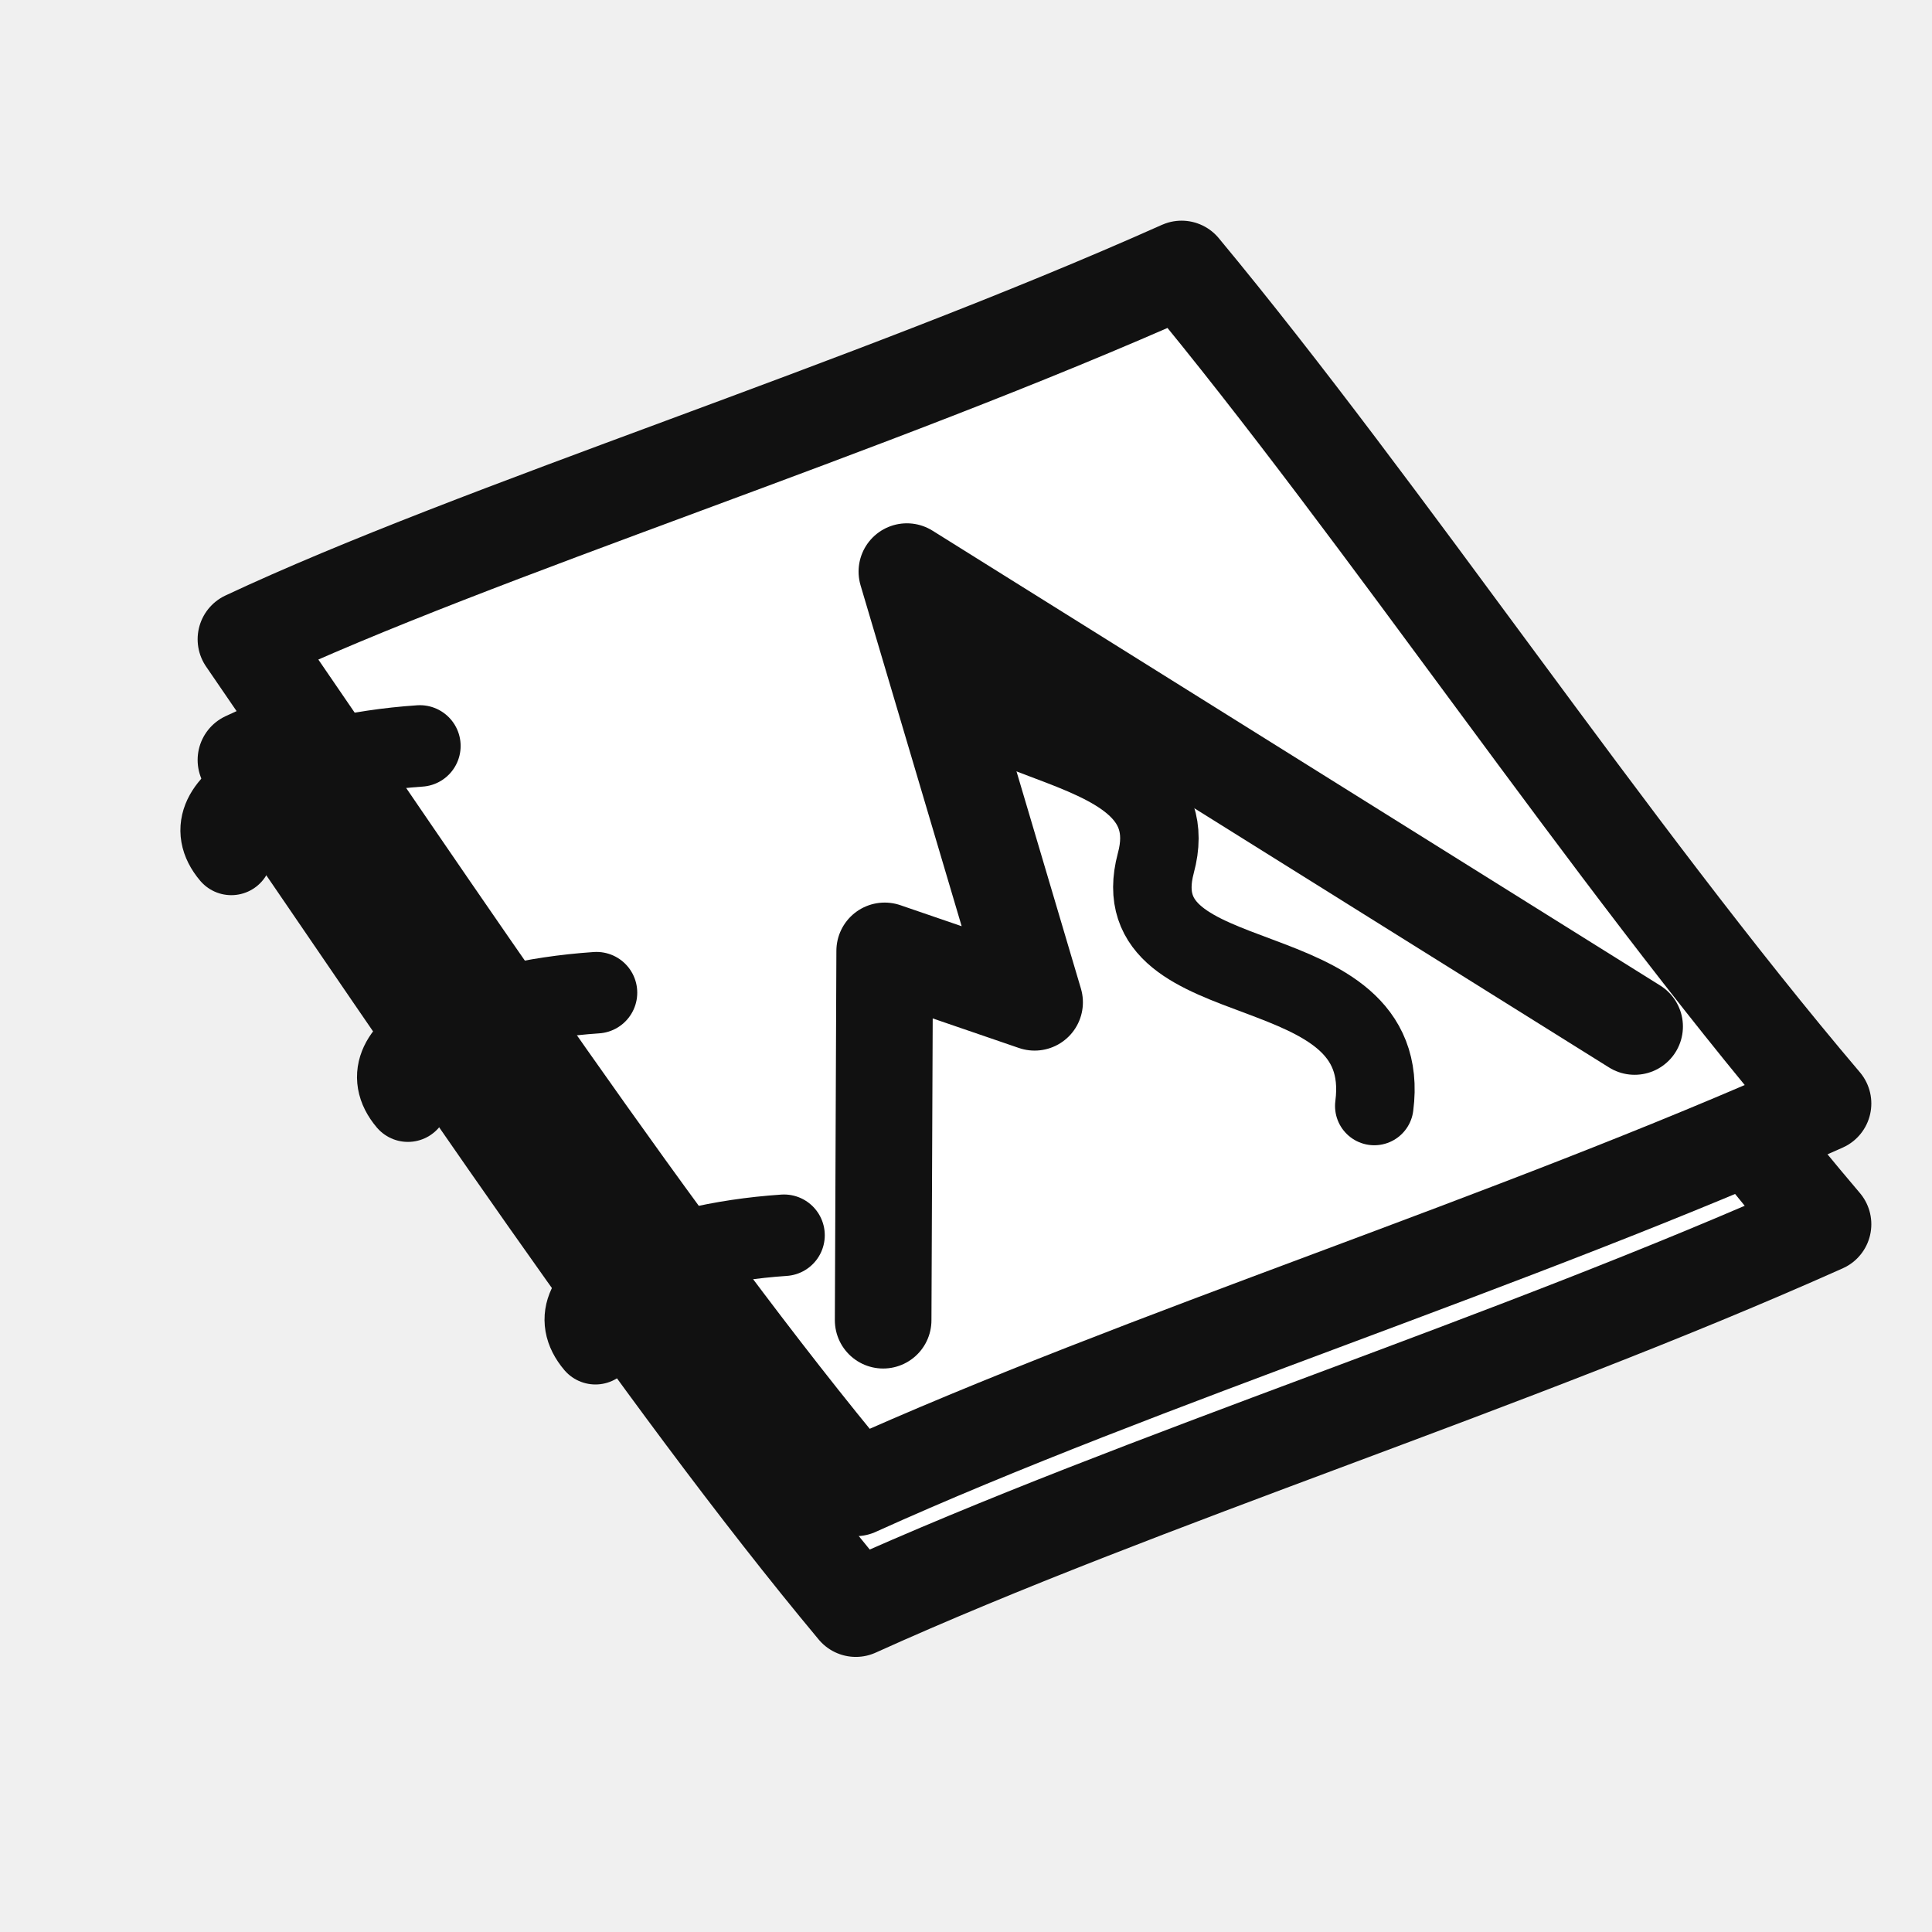
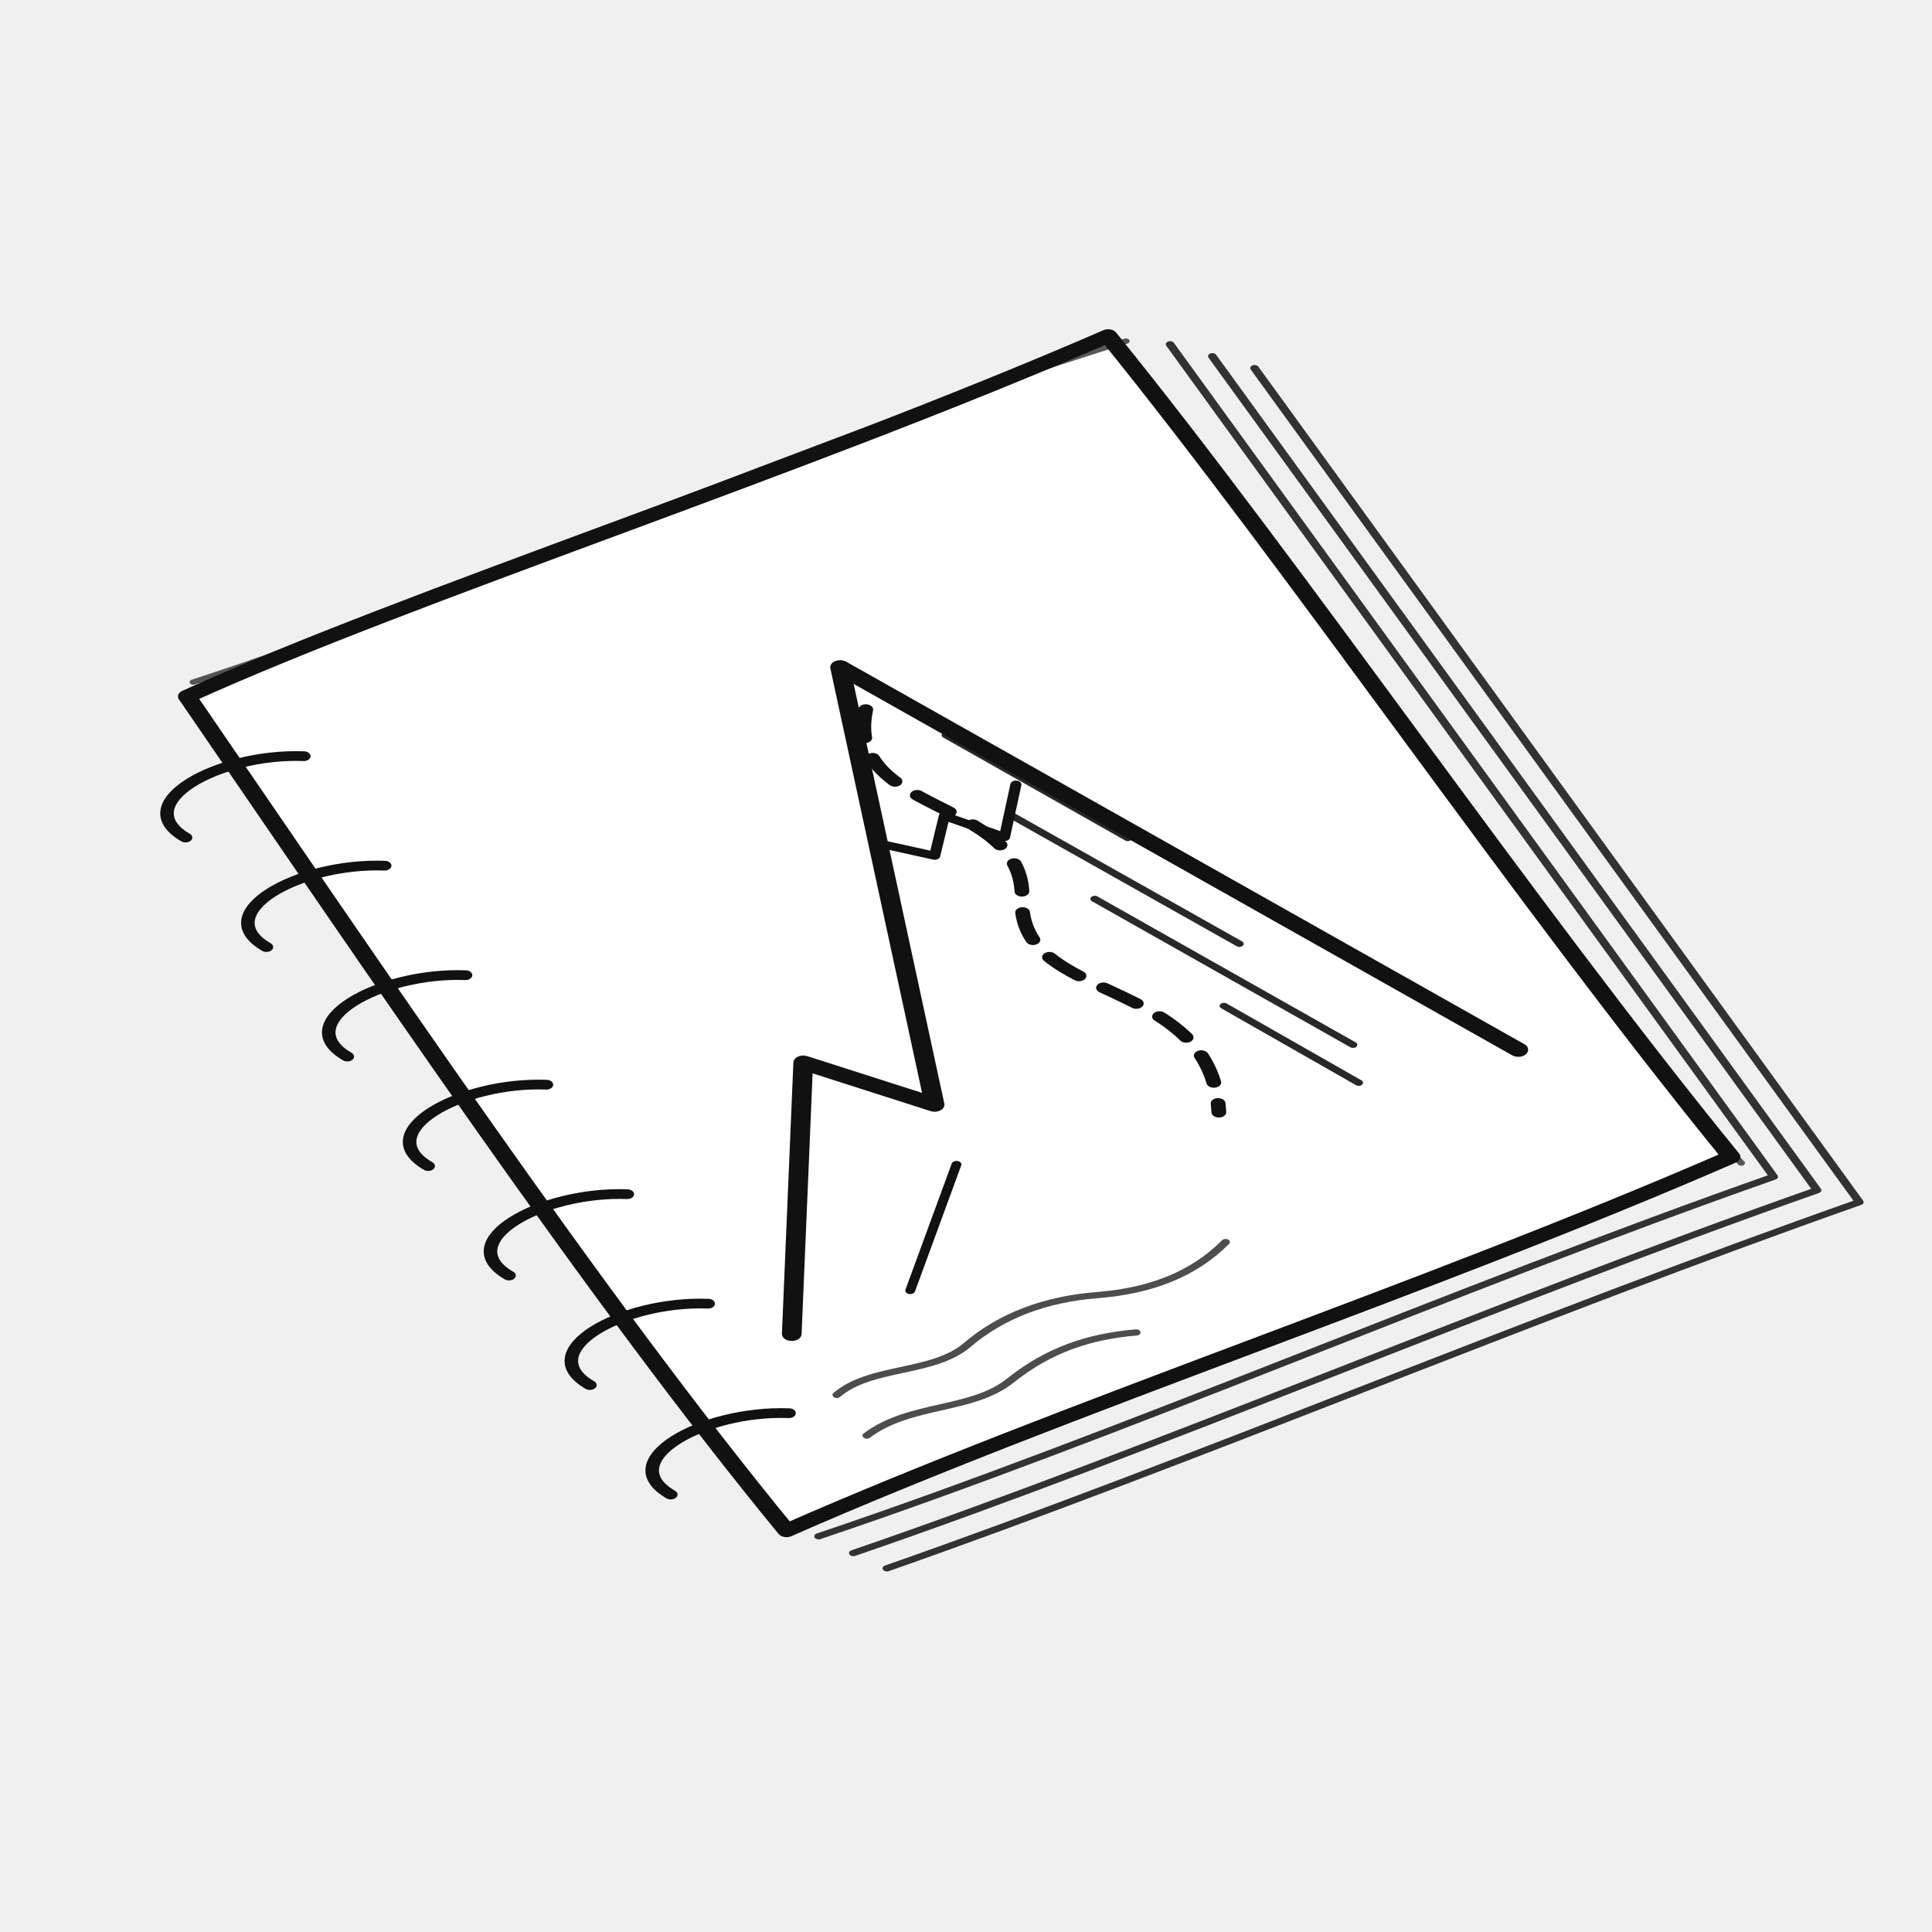
<svg xmlns="http://www.w3.org/2000/svg" viewBox="0 0 64 64">
-   <g transform="translate(0 4.0)">
-     <path transform="matrix(0.7228 -0.2767 0.3843 0.5204 -3.98 22.08)" d="M13.8 5.6 C25 4.6, 42 6, 57 5 C57.8 21, 56.9 42, 57.9 58.6 C43 59.6, 27 58.3, 13.2 59.3 C12.4 44, 13.3 22.5, 13.8 5.6 Z" fill="#ffffff" stroke="#111111" stroke-width="3.2" stroke-linejoin="round" vector-effect="non-scaling-stroke" />
-   </g>
-   <g transform="matrix(0.7228 -0.2767 0.3843 0.5204 -3.98 22.08)" fill="none" stroke="#111111" stroke-linecap="round" stroke-linejoin="round">
-     <path d="M13.8 5.6 C25 4.6, 42 6, 57 5 C57.8 21, 56.9 42, 57.9 58.6 C43 59.6, 27 58.3, 13.2 59.3 C12.4 44, 13.3 22.5, 13.8 5.6 Z" fill="#ffffff" stroke-width="3.2" vector-effect="non-scaling-stroke" />
-     <path d="M7.6 16 C7.4 12.6, 12.4 12.2, 17.2 14.2" stroke-width="2.7" vector-effect="non-scaling-stroke" />
-     <path d="M7.4 31.6 C7.2 28.2, 12.2 27.8, 17 29.8" stroke-width="2.7" vector-effect="non-scaling-stroke" />
-     <path d="M7.7 47.2 C7.5 43.8, 12.5 43.4, 17.3 45.4" stroke-width="2.7" vector-effect="non-scaling-stroke" />
-     <path d="M18.6 51.5 L28.4 33.2 L32.4 38.6 L39.2 14.8 L53.2 51.2" stroke-width="3.2" vector-effect="non-scaling-stroke" />
-     <path d="M39 18.6 C34 24, 45.6 27.6, 40.4 34 C35.4 40.2, 46.8 42.6, 41.8 50.2" stroke-width="2.6" vector-effect="non-scaling-stroke" />
+   <g transform="matrix(0.7197 -0.2755 0.3827 0.5182 -6.39 23.77)" fill="none" stroke="#111111" stroke-linecap="round" stroke-linejoin="round">
+     <g stroke-width="0.35" opacity="0.85">
+       <path d="M14.6 60.1 C28 60.8, 44 59.9, 58.4 60.4 L58.8 7.4" />
+       <path d="M15.4 61.6 C29 62.2, 45 61.4, 59.6 61.9 L60 8.8" />
+       <path d="M16.2 63.0 C30 63.5, 46 62.8, 60.8 63.3 L61.2 10.2" />
+     </g>
+     <path d="M14.2 6.2 C25 5.4, 42 6.6, 56.8 5.8 C57.4 21, 56.7 42, 57.4 58.6 C43 59.4, 27 58.4, 13.6 59.2 C12.9 44, 13.7 23, 14.2 6.2 Z" fill="#ffffff" stroke-width="0.75" />
+     <path d="M14.8 5.6 C27 6.4, 43 5.2, 57.3 6.4 M57 40 C57.3 48, 56.9 53, 57.6 59.1" stroke-width="0.30" opacity="0.7" />
+     <g stroke-width="0.55">
+       <path d="M10.4 13.2 C9.2 10.4, 13.8 9.6, 16.8 11.4" />
+       <path d="M10.4 20.2 C9.2 17.4, 13.8 16.6, 16.8 18.4" />
+       <path d="M10.4 27.2 C9.2 24.4, 13.8 23.6, 16.8 25.4" />
+       <path d="M10.4 34.2 C9.2 31.4, 13.8 30.6, 16.8 32.4" />
+       <path d="M10.4 41.2 C9.2 38.4, 13.8 37.6, 16.8 39.4" />
+       <path d="M10.4 48.2 C9.2 45.4, 13.8 44.6, 16.8 46.4" />
+       <path d="M10.4 55.2 C9.2 52.4, 13.8 51.6, 16.8 53.4" />
+     </g>
+     <path d="M19 49.5 L26.6 36.2 L30.2 40.8 L38.4 17.2 L52.6 49.2" stroke-width="0.80" />
+     <path d="M24.4 49.6 L29.4 44.2" stroke-width="0.40" />
+     <path d="M35.2 26.8 L36.8 28.4 L38.2 26.6 L39.8 28.8 L41.6 26.4" stroke-width="0.45" />
+     <g stroke-width="0.35" opacity="0.9">
+       <path d="M40.4 22.6 L44.2 31.2" />
+       <path d="M40.6 27.8 L45.4 38.6" />
+       <path d="M41.4 33.6 L46.8 45.8" />
+       <path d="M43.2 41.4 L46 47.8" />
+       <path d="M41.6 24.4 L43.6 29" />
+     </g>
+     <path d="M38.2 19.8 C34.6 24.6, 41.6 27.2, 38.8 32.2 C35.8 37.4, 43.6 39.6, 40.2 46.6" stroke-width="0.60" stroke-dasharray="1.6 1.2" />
+     <g stroke-width="0.35" opacity="0.75">
+       <path d="M19 53.4 C21 52.6, 23 54.2, 25 53.4 S29 52.6, 31 53.4 S35 54.2, 37 53.2" />
+       <path d="M19 56 C21.4 55.2, 23.4 56.8, 25.6 56 S29.6 55.3, 31.4 56" />
+     </g>
  </g>
</svg>
